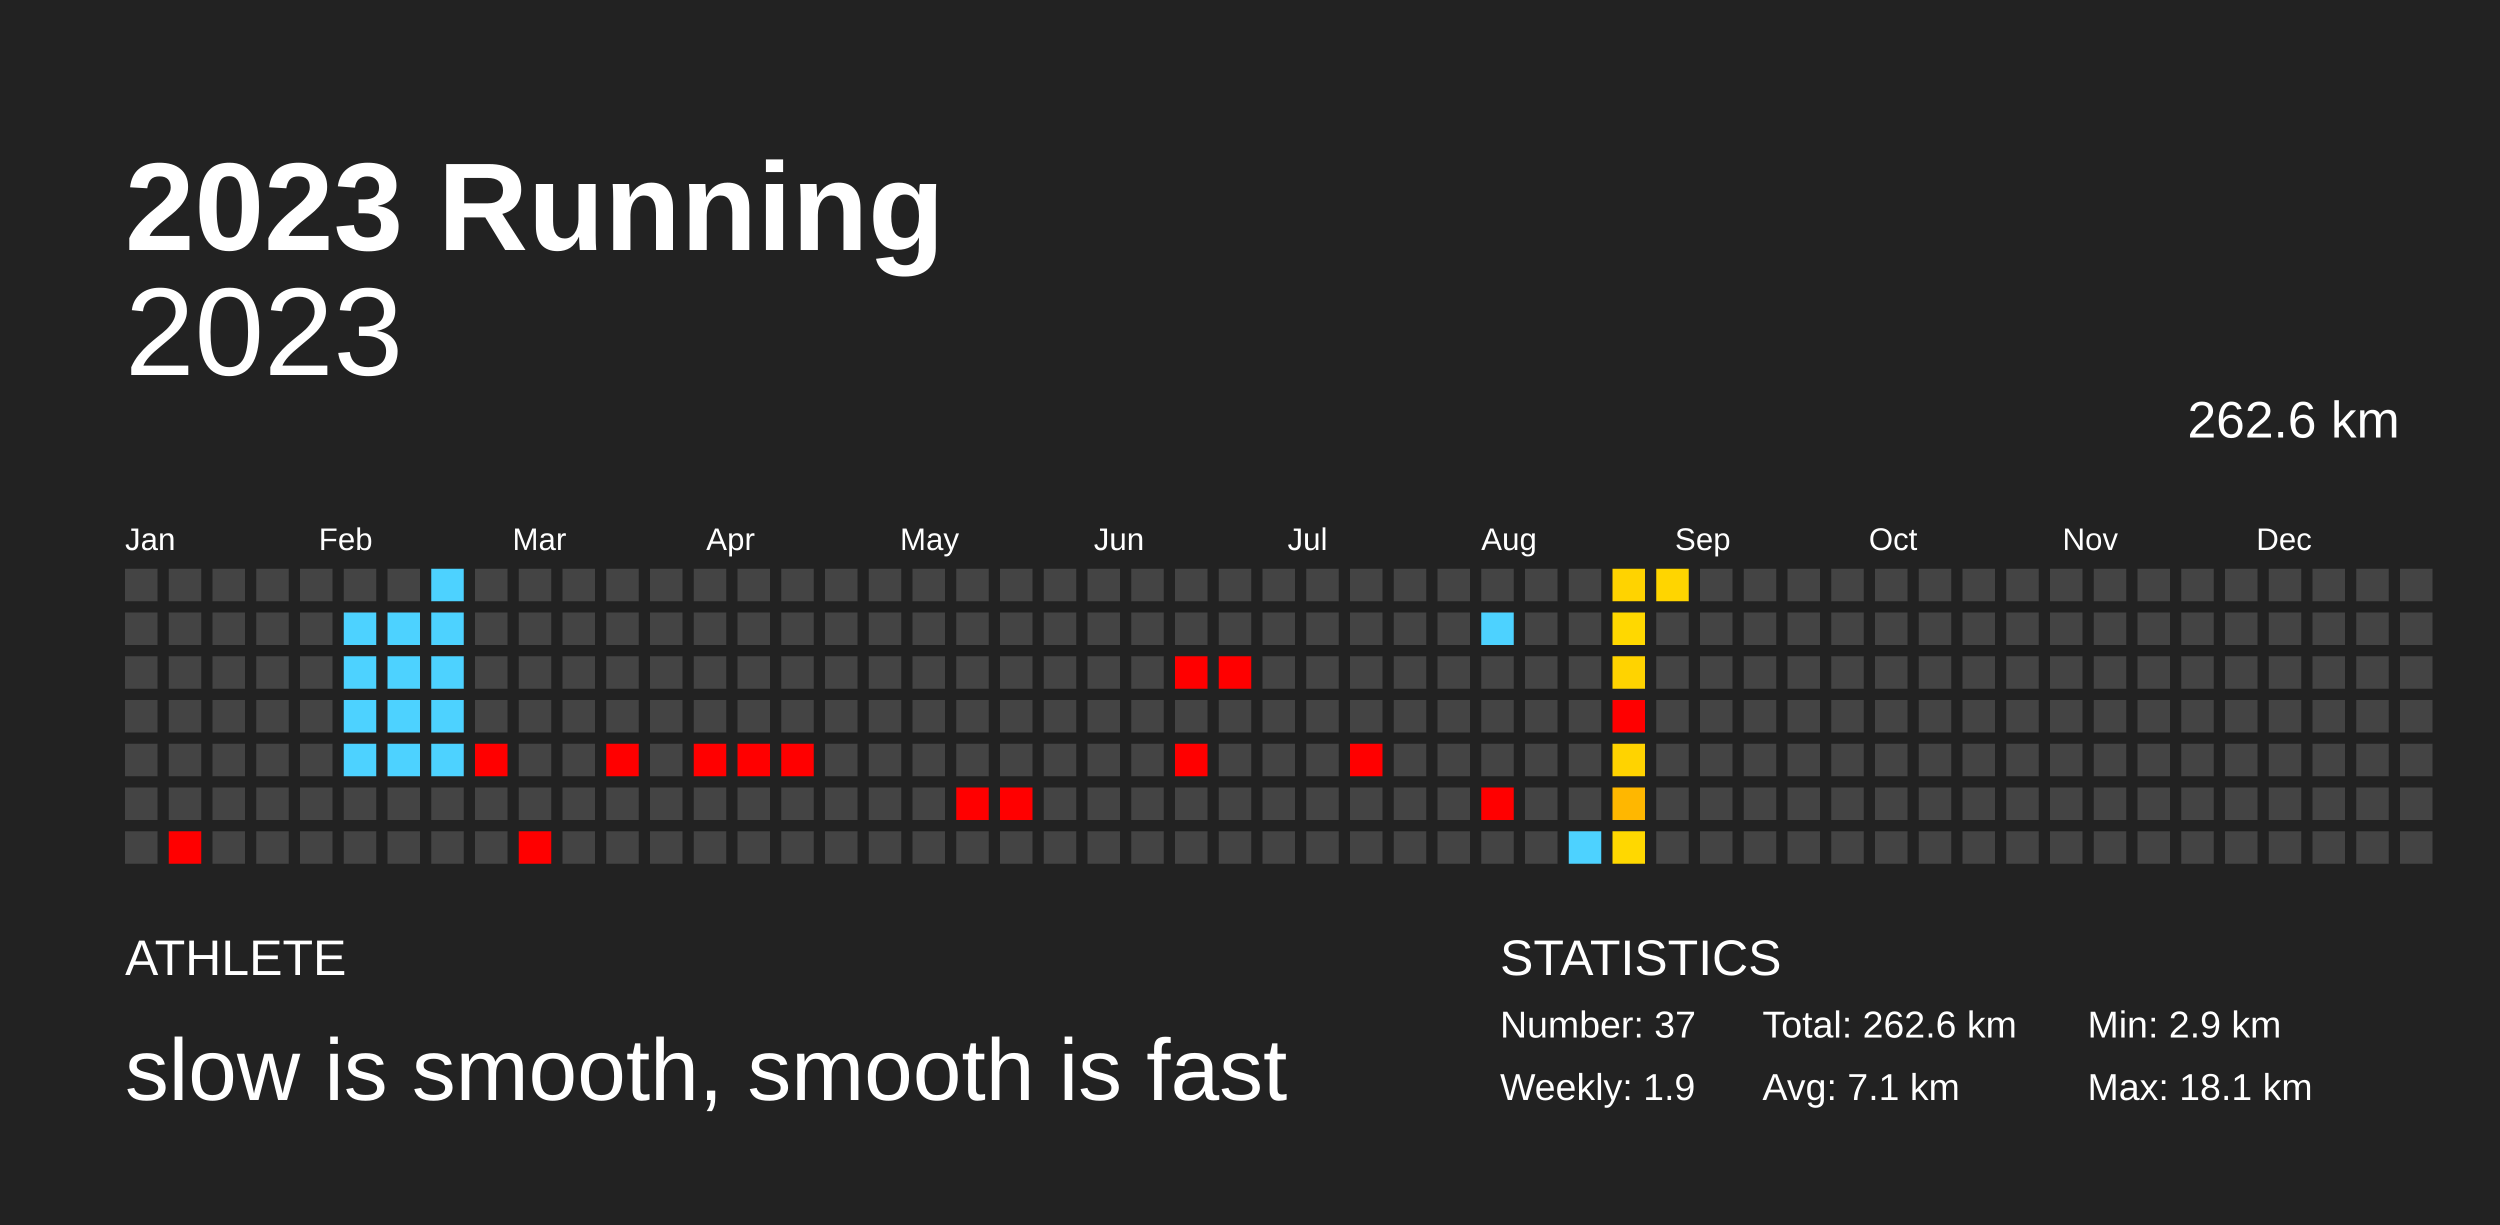
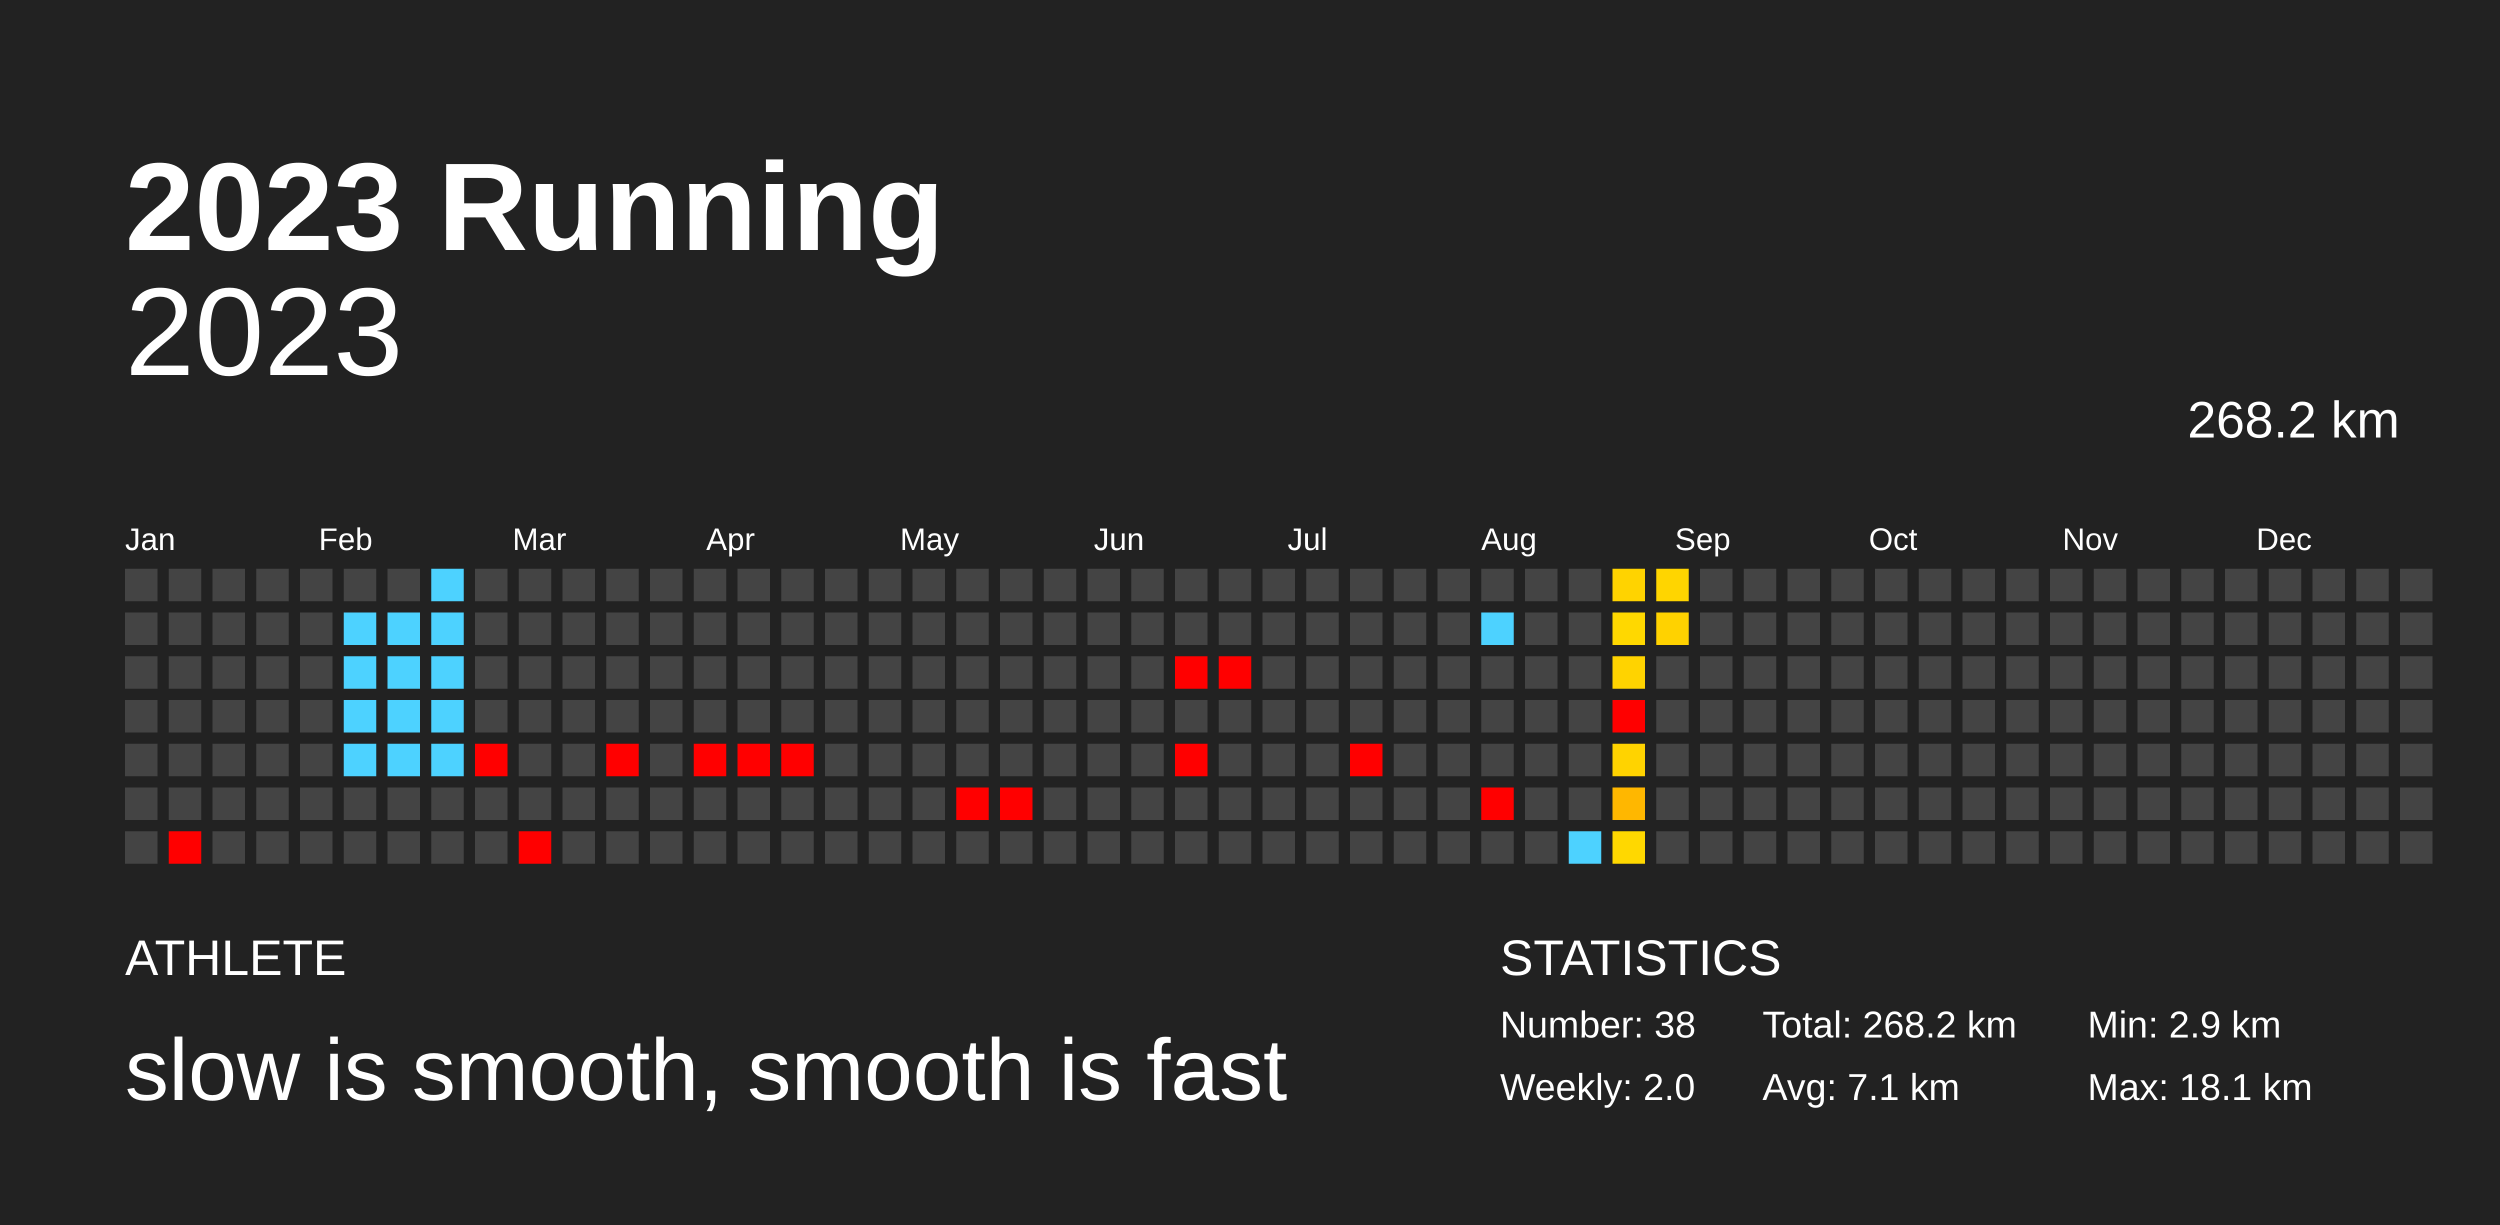
<svg xmlns="http://www.w3.org/2000/svg" baseProfile="full" height="98mm" version="1.1" viewBox="0,0,200,98" width="200mm">
  <defs />
  <rect fill="#222222" height="98" width="200" x="0" y="0" />
  <text fill="#FFFFFF" style="font-size:10px; font-family:Arial; font-weight:bold;" x="10" y="20">2023 Running</text>
  <text fill="#FFFFFF" style="font-size:4px; font-family:Arial" x="10" y="78">ATHLETE</text>
  <text fill="#FFFFFF" style="font-size:7px; font-family:Arial" x="10" y="88">slow is smooth, smooth is fast</text>
  <text fill="#FFFFFF" style="font-size:4px; font-family:Arial" x="120" y="78">STATISTICS</text>
-   <text fill="#FFFFFF" style="font-size:3px; font-family:Arial" x="120" y="83">Number: 37</text>
-   <text fill="#FFFFFF" style="font-size:3px; font-family:Arial" x="120" y="88">Weekly: 1.9</text>
-   <text fill="#FFFFFF" style="font-size:3px; font-family:Arial" x="141" y="83">Total: 262.6 km</text>
+   <text fill="#FFFFFF" style="font-size:3px; font-family:Arial" x="120" y="83">Number: 38</text>
+   <text fill="#FFFFFF" style="font-size:3px; font-family:Arial" x="120" y="88">Weekly: 2.0</text>
+   <text fill="#FFFFFF" style="font-size:3px; font-family:Arial" x="141" y="83">Total: 268.2 km</text>
  <text fill="#FFFFFF" style="font-size:3px; font-family:Arial" x="141" y="88">Avg: 7.1 km</text>
  <text fill="#FFFFFF" style="font-size:3px; font-family:Arial" x="167" y="83">Min: 2.9 km</text>
  <text fill="#FFFFFF" style="font-size:3px; font-family:Arial" x="167" y="88">Max: 18.1 km</text>
  <text alignment-baseline="hanging" fill="#FFFFFF" style="font-size:10.0px; font-family:Arial;" x="10" y="30">2023</text>
-   <text alignment-baseline="hanging" fill="#FFFFFF" style="font-size:4.125px; font-family:Arial;" x="175" y="35">262.6 km</text>
+   <text alignment-baseline="hanging" fill="#FFFFFF" style="font-size:4.125px; font-family:Arial;" x="175" y="35">268.2 km</text>
  <text fill="#FFFFFF" style="font-size:2.5px; font-family:Arial" x="10.0" y="44">Jan</text>
  <text fill="#FFFFFF" style="font-size:2.5px; font-family:Arial" x="25.5" y="44">Feb</text>
  <text fill="#FFFFFF" style="font-size:2.5px; font-family:Arial" x="41.0" y="44">Mar</text>
  <text fill="#FFFFFF" style="font-size:2.5px; font-family:Arial" x="56.5" y="44">Apr</text>
  <text fill="#FFFFFF" style="font-size:2.5px; font-family:Arial" x="72.0" y="44">May</text>
  <text fill="#FFFFFF" style="font-size:2.5px; font-family:Arial" x="87.5" y="44">Jun</text>
  <text fill="#FFFFFF" style="font-size:2.5px; font-family:Arial" x="103.0" y="44">Jul</text>
  <text fill="#FFFFFF" style="font-size:2.5px; font-family:Arial" x="118.5" y="44">Aug</text>
  <text fill="#FFFFFF" style="font-size:2.5px; font-family:Arial" x="134.0" y="44">Sep</text>
  <text fill="#FFFFFF" style="font-size:2.5px; font-family:Arial" x="149.5" y="44">Oct</text>
  <text fill="#FFFFFF" style="font-size:2.5px; font-family:Arial" x="165.0" y="44">Nov</text>
  <text fill="#FFFFFF" style="font-size:2.5px; font-family:Arial" x="180.5" y="44">Dec</text>
  <rect fill="#444444" height="2.6" width="2.6" x="10.0" y="45.5" />
  <rect fill="#444444" height="2.6" width="2.6" x="10.0" y="49.0" />
  <rect fill="#444444" height="2.6" width="2.6" x="10.0" y="52.5" />
  <rect fill="#444444" height="2.6" width="2.6" x="10.0" y="56.0" />
  <rect fill="#444444" height="2.6" width="2.6" x="10.0" y="59.5" />
  <rect fill="#444444" height="2.6" width="2.6" x="10.0" y="63.0" />
  <rect fill="#444444" height="2.6" width="2.6" x="10.0" y="66.5" />
  <rect fill="#444444" height="2.6" width="2.6" x="13.5" y="45.5" />
  <rect fill="#444444" height="2.6" width="2.6" x="13.5" y="49.0" />
  <rect fill="#444444" height="2.6" width="2.6" x="13.5" y="52.5" />
  <rect fill="#444444" height="2.6" width="2.6" x="13.5" y="56.0" />
  <rect fill="#444444" height="2.6" width="2.6" x="13.5" y="59.5" />
  <rect fill="#444444" height="2.6" width="2.6" x="13.5" y="63.0" />
  <rect fill="red" height="2.6" width="2.6" x="13.5" y="66.5" />
  <rect fill="#444444" height="2.6" width="2.6" x="17.0" y="45.5" />
  <rect fill="#444444" height="2.6" width="2.6" x="17.0" y="49.0" />
  <rect fill="#444444" height="2.6" width="2.6" x="17.0" y="52.5" />
  <rect fill="#444444" height="2.6" width="2.6" x="17.0" y="56.0" />
  <rect fill="#444444" height="2.6" width="2.6" x="17.0" y="59.5" />
  <rect fill="#444444" height="2.6" width="2.6" x="17.0" y="63.0" />
  <rect fill="#444444" height="2.6" width="2.6" x="17.0" y="66.5" />
  <rect fill="#444444" height="2.6" width="2.6" x="20.5" y="45.5" />
  <rect fill="#444444" height="2.6" width="2.6" x="20.5" y="49.0" />
  <rect fill="#444444" height="2.6" width="2.6" x="20.5" y="52.5" />
  <rect fill="#444444" height="2.6" width="2.6" x="20.5" y="56.0" />
  <rect fill="#444444" height="2.6" width="2.6" x="20.5" y="59.5" />
  <rect fill="#444444" height="2.6" width="2.6" x="20.5" y="63.0" />
  <rect fill="#444444" height="2.6" width="2.6" x="20.5" y="66.5" />
  <rect fill="#444444" height="2.6" width="2.6" x="24.0" y="45.5" />
  <rect fill="#444444" height="2.6" width="2.6" x="24.0" y="49.0" />
  <rect fill="#444444" height="2.6" width="2.6" x="24.0" y="52.5" />
  <rect fill="#444444" height="2.6" width="2.6" x="24.0" y="56.0" />
  <rect fill="#444444" height="2.6" width="2.6" x="24.0" y="59.5" />
  <rect fill="#444444" height="2.6" width="2.6" x="24.0" y="63.0" />
  <rect fill="#444444" height="2.6" width="2.6" x="24.0" y="66.5" />
  <rect fill="#444444" height="2.6" width="2.6" x="27.5" y="45.5" />
  <rect fill="#4dd2ff" height="2.6" width="2.6" x="27.5" y="49.0" />
  <rect fill="#4dd2ff" height="2.6" width="2.6" x="27.5" y="52.5" />
  <rect fill="#4dd2ff" height="2.6" width="2.6" x="27.5" y="56.0" />
  <rect fill="#4dd2ff" height="2.6" width="2.6" x="27.5" y="59.5" />
  <rect fill="#444444" height="2.6" width="2.6" x="27.5" y="63.0" />
  <rect fill="#444444" height="2.6" width="2.6" x="27.5" y="66.5" />
  <rect fill="#444444" height="2.6" width="2.6" x="31.0" y="45.5" />
  <rect fill="#4dd2ff" height="2.6" width="2.6" x="31.0" y="49.0" />
  <rect fill="#4dd2ff" height="2.6" width="2.6" x="31.0" y="52.5" />
  <rect fill="#4dd2ff" height="2.6" width="2.6" x="31.0" y="56.0" />
  <rect fill="#4dd2ff" height="2.6" width="2.6" x="31.0" y="59.5" />
  <rect fill="#444444" height="2.6" width="2.6" x="31.0" y="63.0" />
  <rect fill="#444444" height="2.6" width="2.6" x="31.0" y="66.5" />
  <rect fill="#4dd2ff" height="2.6" width="2.6" x="34.5" y="45.5" />
  <rect fill="#4dd2ff" height="2.6" width="2.6" x="34.5" y="49.0" />
  <rect fill="#4dd2ff" height="2.6" width="2.6" x="34.5" y="52.5" />
  <rect fill="#4dd2ff" height="2.6" width="2.6" x="34.5" y="56.0" />
  <rect fill="#4dd2ff" height="2.6" width="2.6" x="34.5" y="59.5" />
  <rect fill="#444444" height="2.6" width="2.6" x="34.5" y="63.0" />
  <rect fill="#444444" height="2.6" width="2.6" x="34.5" y="66.5" />
  <rect fill="#444444" height="2.6" width="2.6" x="38.0" y="45.5" />
  <rect fill="#444444" height="2.6" width="2.6" x="38.0" y="49.0" />
  <rect fill="#444444" height="2.6" width="2.6" x="38.0" y="52.5" />
  <rect fill="#444444" height="2.6" width="2.6" x="38.0" y="56.0" />
  <rect fill="red" height="2.6" width="2.6" x="38.0" y="59.5" />
  <rect fill="#444444" height="2.6" width="2.6" x="38.0" y="63.0" />
  <rect fill="#444444" height="2.6" width="2.6" x="38.0" y="66.5" />
  <rect fill="#444444" height="2.6" width="2.6" x="41.5" y="45.5" />
  <rect fill="#444444" height="2.6" width="2.6" x="41.5" y="49.0" />
  <rect fill="#444444" height="2.6" width="2.6" x="41.5" y="52.5" />
  <rect fill="#444444" height="2.6" width="2.6" x="41.5" y="56.0" />
  <rect fill="#444444" height="2.6" width="2.6" x="41.5" y="59.5" />
  <rect fill="#444444" height="2.6" width="2.6" x="41.5" y="63.0" />
  <rect fill="red" height="2.6" width="2.6" x="41.5" y="66.5" />
  <rect fill="#444444" height="2.6" width="2.6" x="45.0" y="45.5" />
  <rect fill="#444444" height="2.6" width="2.6" x="45.0" y="49.0" />
  <rect fill="#444444" height="2.6" width="2.6" x="45.0" y="52.5" />
  <rect fill="#444444" height="2.6" width="2.6" x="45.0" y="56.0" />
  <rect fill="#444444" height="2.6" width="2.6" x="45.0" y="59.5" />
  <rect fill="#444444" height="2.6" width="2.6" x="45.0" y="63.0" />
  <rect fill="#444444" height="2.6" width="2.6" x="45.0" y="66.5" />
  <rect fill="#444444" height="2.6" width="2.6" x="48.5" y="45.5" />
  <rect fill="#444444" height="2.6" width="2.6" x="48.5" y="49.0" />
  <rect fill="#444444" height="2.6" width="2.6" x="48.5" y="52.5" />
  <rect fill="#444444" height="2.6" width="2.6" x="48.5" y="56.0" />
  <rect fill="red" height="2.6" width="2.6" x="48.5" y="59.5" />
  <rect fill="#444444" height="2.6" width="2.6" x="48.5" y="63.0" />
  <rect fill="#444444" height="2.6" width="2.6" x="48.5" y="66.5" />
  <rect fill="#444444" height="2.6" width="2.6" x="52.0" y="45.5" />
  <rect fill="#444444" height="2.6" width="2.6" x="52.0" y="49.0" />
  <rect fill="#444444" height="2.6" width="2.6" x="52.0" y="52.5" />
  <rect fill="#444444" height="2.6" width="2.6" x="52.0" y="56.0" />
  <rect fill="#444444" height="2.6" width="2.6" x="52.0" y="59.5" />
  <rect fill="#444444" height="2.6" width="2.6" x="52.0" y="63.0" />
  <rect fill="#444444" height="2.6" width="2.6" x="52.0" y="66.5" />
  <rect fill="#444444" height="2.6" width="2.6" x="55.5" y="45.5" />
  <rect fill="#444444" height="2.6" width="2.6" x="55.5" y="49.0" />
  <rect fill="#444444" height="2.6" width="2.6" x="55.5" y="52.5" />
  <rect fill="#444444" height="2.6" width="2.6" x="55.5" y="56.0" />
  <rect fill="red" height="2.6" width="2.6" x="55.5" y="59.5" />
  <rect fill="#444444" height="2.6" width="2.6" x="55.5" y="63.0" />
  <rect fill="#444444" height="2.6" width="2.6" x="55.5" y="66.5" />
  <rect fill="#444444" height="2.6" width="2.6" x="59.0" y="45.5" />
  <rect fill="#444444" height="2.6" width="2.6" x="59.0" y="49.0" />
  <rect fill="#444444" height="2.6" width="2.6" x="59.0" y="52.5" />
  <rect fill="#444444" height="2.6" width="2.6" x="59.0" y="56.0" />
  <rect fill="red" height="2.6" width="2.6" x="59.0" y="59.5" />
  <rect fill="#444444" height="2.6" width="2.6" x="59.0" y="63.0" />
  <rect fill="#444444" height="2.6" width="2.6" x="59.0" y="66.5" />
  <rect fill="#444444" height="2.6" width="2.6" x="62.5" y="45.5" />
  <rect fill="#444444" height="2.6" width="2.6" x="62.5" y="49.0" />
  <rect fill="#444444" height="2.6" width="2.6" x="62.5" y="52.5" />
  <rect fill="#444444" height="2.6" width="2.6" x="62.5" y="56.0" />
  <rect fill="red" height="2.6" width="2.6" x="62.5" y="59.5" />
  <rect fill="#444444" height="2.6" width="2.6" x="62.5" y="63.0" />
  <rect fill="#444444" height="2.6" width="2.6" x="62.5" y="66.5" />
  <rect fill="#444444" height="2.6" width="2.6" x="66.0" y="45.5" />
  <rect fill="#444444" height="2.6" width="2.6" x="66.0" y="49.0" />
  <rect fill="#444444" height="2.6" width="2.6" x="66.0" y="52.5" />
  <rect fill="#444444" height="2.6" width="2.6" x="66.0" y="56.0" />
  <rect fill="#444444" height="2.6" width="2.6" x="66.0" y="59.5" />
  <rect fill="#444444" height="2.6" width="2.6" x="66.0" y="63.0" />
  <rect fill="#444444" height="2.6" width="2.6" x="66.0" y="66.5" />
  <rect fill="#444444" height="2.6" width="2.6" x="69.5" y="45.5" />
  <rect fill="#444444" height="2.6" width="2.6" x="69.5" y="49.0" />
  <rect fill="#444444" height="2.6" width="2.6" x="69.5" y="52.5" />
  <rect fill="#444444" height="2.6" width="2.6" x="69.5" y="56.0" />
  <rect fill="#444444" height="2.6" width="2.6" x="69.5" y="59.5" />
  <rect fill="#444444" height="2.6" width="2.6" x="69.5" y="63.0" />
  <rect fill="#444444" height="2.6" width="2.6" x="69.5" y="66.5" />
  <rect fill="#444444" height="2.6" width="2.6" x="73.0" y="45.5" />
  <rect fill="#444444" height="2.6" width="2.6" x="73.0" y="49.0" />
  <rect fill="#444444" height="2.6" width="2.6" x="73.0" y="52.5" />
  <rect fill="#444444" height="2.6" width="2.6" x="73.0" y="56.0" />
  <rect fill="#444444" height="2.6" width="2.6" x="73.0" y="59.5" />
  <rect fill="#444444" height="2.6" width="2.6" x="73.0" y="63.0" />
  <rect fill="#444444" height="2.6" width="2.6" x="73.0" y="66.5" />
  <rect fill="#444444" height="2.6" width="2.6" x="76.5" y="45.5" />
  <rect fill="#444444" height="2.6" width="2.6" x="76.5" y="49.0" />
  <rect fill="#444444" height="2.6" width="2.6" x="76.5" y="52.5" />
  <rect fill="#444444" height="2.6" width="2.6" x="76.5" y="56.0" />
  <rect fill="#444444" height="2.6" width="2.6" x="76.5" y="59.5" />
  <rect fill="red" height="2.6" width="2.6" x="76.5" y="63.0" />
  <rect fill="#444444" height="2.6" width="2.6" x="76.5" y="66.5" />
  <rect fill="#444444" height="2.6" width="2.6" x="80.0" y="45.5" />
  <rect fill="#444444" height="2.6" width="2.6" x="80.0" y="49.0" />
  <rect fill="#444444" height="2.6" width="2.6" x="80.0" y="52.5" />
  <rect fill="#444444" height="2.6" width="2.6" x="80.0" y="56.0" />
  <rect fill="#444444" height="2.6" width="2.6" x="80.0" y="59.5" />
  <rect fill="red" height="2.6" width="2.6" x="80.0" y="63.0" />
  <rect fill="#444444" height="2.6" width="2.6" x="80.0" y="66.5" />
  <rect fill="#444444" height="2.6" width="2.6" x="83.5" y="45.5" />
  <rect fill="#444444" height="2.6" width="2.6" x="83.5" y="49.0" />
  <rect fill="#444444" height="2.6" width="2.6" x="83.5" y="52.5" />
  <rect fill="#444444" height="2.6" width="2.6" x="83.5" y="56.0" />
  <rect fill="#444444" height="2.6" width="2.6" x="83.5" y="59.5" />
  <rect fill="#444444" height="2.6" width="2.6" x="83.5" y="63.0" />
  <rect fill="#444444" height="2.6" width="2.6" x="83.5" y="66.5" />
  <rect fill="#444444" height="2.6" width="2.6" x="87.0" y="45.5" />
  <rect fill="#444444" height="2.6" width="2.6" x="87.0" y="49.0" />
  <rect fill="#444444" height="2.6" width="2.6" x="87.0" y="52.5" />
  <rect fill="#444444" height="2.6" width="2.6" x="87.0" y="56.0" />
  <rect fill="#444444" height="2.6" width="2.6" x="87.0" y="59.5" />
  <rect fill="#444444" height="2.6" width="2.6" x="87.0" y="63.0" />
  <rect fill="#444444" height="2.6" width="2.6" x="87.0" y="66.5" />
  <rect fill="#444444" height="2.6" width="2.6" x="90.5" y="45.5" />
  <rect fill="#444444" height="2.6" width="2.6" x="90.5" y="49.0" />
  <rect fill="#444444" height="2.6" width="2.6" x="90.5" y="52.5" />
  <rect fill="#444444" height="2.6" width="2.6" x="90.5" y="56.0" />
  <rect fill="#444444" height="2.6" width="2.6" x="90.5" y="59.5" />
  <rect fill="#444444" height="2.6" width="2.6" x="90.5" y="63.0" />
  <rect fill="#444444" height="2.6" width="2.6" x="90.5" y="66.5" />
  <rect fill="#444444" height="2.6" width="2.6" x="94.0" y="45.5" />
  <rect fill="#444444" height="2.6" width="2.6" x="94.0" y="49.0" />
  <rect fill="red" height="2.6" width="2.6" x="94.0" y="52.5" />
  <rect fill="#444444" height="2.6" width="2.6" x="94.0" y="56.0" />
  <rect fill="red" height="2.6" width="2.6" x="94.0" y="59.5" />
  <rect fill="#444444" height="2.6" width="2.6" x="94.0" y="63.0" />
  <rect fill="#444444" height="2.6" width="2.6" x="94.0" y="66.5" />
  <rect fill="#444444" height="2.6" width="2.6" x="97.5" y="45.5" />
  <rect fill="#444444" height="2.6" width="2.6" x="97.5" y="49.0" />
  <rect fill="red" height="2.6" width="2.6" x="97.5" y="52.5" />
  <rect fill="#444444" height="2.6" width="2.6" x="97.5" y="56.0" />
  <rect fill="#444444" height="2.6" width="2.6" x="97.5" y="59.5" />
  <rect fill="#444444" height="2.6" width="2.6" x="97.5" y="63.0" />
  <rect fill="#444444" height="2.6" width="2.6" x="97.5" y="66.5" />
  <rect fill="#444444" height="2.6" width="2.6" x="101.0" y="45.5" />
  <rect fill="#444444" height="2.6" width="2.6" x="101.0" y="49.0" />
  <rect fill="#444444" height="2.6" width="2.6" x="101.0" y="52.5" />
  <rect fill="#444444" height="2.6" width="2.6" x="101.0" y="56.0" />
  <rect fill="#444444" height="2.6" width="2.6" x="101.0" y="59.5" />
  <rect fill="#444444" height="2.6" width="2.6" x="101.0" y="63.0" />
  <rect fill="#444444" height="2.6" width="2.6" x="101.0" y="66.5" />
  <rect fill="#444444" height="2.6" width="2.6" x="104.5" y="45.5" />
  <rect fill="#444444" height="2.6" width="2.6" x="104.5" y="49.0" />
  <rect fill="#444444" height="2.6" width="2.6" x="104.5" y="52.5" />
  <rect fill="#444444" height="2.6" width="2.6" x="104.5" y="56.0" />
  <rect fill="#444444" height="2.6" width="2.6" x="104.5" y="59.5" />
  <rect fill="#444444" height="2.6" width="2.6" x="104.5" y="63.0" />
  <rect fill="#444444" height="2.6" width="2.6" x="104.5" y="66.5" />
  <rect fill="#444444" height="2.6" width="2.6" x="108.0" y="45.5" />
  <rect fill="#444444" height="2.6" width="2.6" x="108.0" y="49.0" />
  <rect fill="#444444" height="2.6" width="2.6" x="108.0" y="52.5" />
  <rect fill="#444444" height="2.6" width="2.6" x="108.0" y="56.0" />
  <rect fill="red" height="2.6" width="2.6" x="108.0" y="59.5" />
  <rect fill="#444444" height="2.6" width="2.6" x="108.0" y="63.0" />
  <rect fill="#444444" height="2.6" width="2.6" x="108.0" y="66.5" />
  <rect fill="#444444" height="2.6" width="2.6" x="111.5" y="45.5" />
  <rect fill="#444444" height="2.6" width="2.6" x="111.5" y="49.0" />
  <rect fill="#444444" height="2.6" width="2.6" x="111.5" y="52.5" />
  <rect fill="#444444" height="2.6" width="2.6" x="111.5" y="56.0" />
  <rect fill="#444444" height="2.6" width="2.6" x="111.5" y="59.5" />
  <rect fill="#444444" height="2.6" width="2.6" x="111.5" y="63.0" />
  <rect fill="#444444" height="2.6" width="2.6" x="111.5" y="66.5" />
  <rect fill="#444444" height="2.6" width="2.6" x="115.0" y="45.5" />
  <rect fill="#444444" height="2.6" width="2.6" x="115.0" y="49.0" />
  <rect fill="#444444" height="2.6" width="2.6" x="115.0" y="52.5" />
  <rect fill="#444444" height="2.6" width="2.6" x="115.0" y="56.0" />
  <rect fill="#444444" height="2.6" width="2.6" x="115.0" y="59.5" />
  <rect fill="#444444" height="2.6" width="2.6" x="115.0" y="63.0" />
  <rect fill="#444444" height="2.6" width="2.6" x="115.0" y="66.5" />
  <rect fill="#444444" height="2.6" width="2.6" x="118.5" y="45.5" />
  <rect fill="#4dd2ff" height="2.6" width="2.6" x="118.5" y="49.0" />
  <rect fill="#444444" height="2.6" width="2.6" x="118.5" y="52.5" />
  <rect fill="#444444" height="2.6" width="2.6" x="118.5" y="56.0" />
  <rect fill="#444444" height="2.6" width="2.6" x="118.5" y="59.5" />
  <rect fill="red" height="2.6" width="2.6" x="118.5" y="63.0" />
  <rect fill="#444444" height="2.6" width="2.6" x="118.5" y="66.5" />
  <rect fill="#444444" height="2.6" width="2.6" x="122.0" y="45.5" />
  <rect fill="#444444" height="2.6" width="2.6" x="122.0" y="49.0" />
  <rect fill="#444444" height="2.6" width="2.6" x="122.0" y="52.5" />
  <rect fill="#444444" height="2.6" width="2.6" x="122.0" y="56.0" />
  <rect fill="#444444" height="2.6" width="2.6" x="122.0" y="59.5" />
  <rect fill="#444444" height="2.6" width="2.6" x="122.0" y="63.0" />
  <rect fill="#444444" height="2.6" width="2.6" x="122.0" y="66.5" />
  <rect fill="#444444" height="2.6" width="2.6" x="125.5" y="45.5" />
  <rect fill="#444444" height="2.6" width="2.6" x="125.5" y="49.0" />
  <rect fill="#444444" height="2.6" width="2.6" x="125.5" y="52.5" />
  <rect fill="#444444" height="2.6" width="2.6" x="125.5" y="56.0" />
  <rect fill="#444444" height="2.6" width="2.6" x="125.5" y="59.5" />
  <rect fill="#444444" height="2.6" width="2.6" x="125.5" y="63.0" />
  <rect fill="#4dd2ff" height="2.6" width="2.6" x="125.5" y="66.5" />
  <rect fill="#ffd300" height="2.6" width="2.6" x="129.0" y="45.5" />
  <rect fill="#ffd800" height="2.6" width="2.6" x="129.0" y="49.0" />
  <rect fill="#ffd300" height="2.6" width="2.6" x="129.0" y="52.5" />
  <rect fill="red" height="2.6" width="2.6" x="129.0" y="56.0" />
  <rect fill="#ffd300" height="2.6" width="2.6" x="129.0" y="59.5" />
  <rect fill="#ffb700" height="2.6" width="2.6" x="129.0" y="63.0" />
  <rect fill="#ffd800" height="2.6" width="2.6" x="129.0" y="66.5" />
  <rect fill="#ffd500" height="2.6" width="2.6" x="132.5" y="45.5" />
-   <rect fill="#444444" height="2.6" width="2.6" x="132.5" y="49.0" />
+   <rect fill="#ffd200" height="2.6" width="2.6" x="132.5" y="49.0" />
  <rect fill="#444444" height="2.6" width="2.6" x="132.5" y="52.5" />
  <rect fill="#444444" height="2.6" width="2.6" x="132.5" y="56.0" />
  <rect fill="#444444" height="2.6" width="2.6" x="132.5" y="59.5" />
  <rect fill="#444444" height="2.6" width="2.6" x="132.5" y="63.0" />
  <rect fill="#444444" height="2.6" width="2.6" x="132.5" y="66.5" />
  <rect fill="#444444" height="2.6" width="2.6" x="136.0" y="45.5" />
  <rect fill="#444444" height="2.6" width="2.6" x="136.0" y="49.0" />
  <rect fill="#444444" height="2.6" width="2.6" x="136.0" y="52.5" />
  <rect fill="#444444" height="2.6" width="2.6" x="136.0" y="56.0" />
  <rect fill="#444444" height="2.6" width="2.6" x="136.0" y="59.5" />
  <rect fill="#444444" height="2.6" width="2.6" x="136.0" y="63.0" />
  <rect fill="#444444" height="2.6" width="2.6" x="136.0" y="66.5" />
  <rect fill="#444444" height="2.6" width="2.6" x="139.5" y="45.5" />
  <rect fill="#444444" height="2.6" width="2.6" x="139.5" y="49.0" />
  <rect fill="#444444" height="2.6" width="2.6" x="139.5" y="52.5" />
  <rect fill="#444444" height="2.6" width="2.6" x="139.5" y="56.0" />
  <rect fill="#444444" height="2.6" width="2.6" x="139.5" y="59.5" />
  <rect fill="#444444" height="2.6" width="2.6" x="139.5" y="63.0" />
  <rect fill="#444444" height="2.6" width="2.6" x="139.5" y="66.5" />
  <rect fill="#444444" height="2.6" width="2.6" x="143.0" y="45.5" />
  <rect fill="#444444" height="2.6" width="2.6" x="143.0" y="49.0" />
  <rect fill="#444444" height="2.6" width="2.6" x="143.0" y="52.5" />
  <rect fill="#444444" height="2.6" width="2.6" x="143.0" y="56.0" />
  <rect fill="#444444" height="2.6" width="2.6" x="143.0" y="59.5" />
  <rect fill="#444444" height="2.6" width="2.6" x="143.0" y="63.0" />
  <rect fill="#444444" height="2.6" width="2.6" x="143.0" y="66.5" />
  <rect fill="#444444" height="2.6" width="2.6" x="146.5" y="45.5" />
  <rect fill="#444444" height="2.6" width="2.6" x="146.5" y="49.0" />
  <rect fill="#444444" height="2.6" width="2.6" x="146.5" y="52.5" />
  <rect fill="#444444" height="2.6" width="2.6" x="146.5" y="56.0" />
  <rect fill="#444444" height="2.6" width="2.6" x="146.5" y="59.5" />
  <rect fill="#444444" height="2.6" width="2.6" x="146.5" y="63.0" />
  <rect fill="#444444" height="2.6" width="2.6" x="146.5" y="66.5" />
  <rect fill="#444444" height="2.6" width="2.6" x="150.0" y="45.5" />
  <rect fill="#444444" height="2.6" width="2.6" x="150.0" y="49.0" />
  <rect fill="#444444" height="2.6" width="2.6" x="150.0" y="52.5" />
  <rect fill="#444444" height="2.6" width="2.6" x="150.0" y="56.0" />
  <rect fill="#444444" height="2.6" width="2.6" x="150.0" y="59.5" />
  <rect fill="#444444" height="2.6" width="2.6" x="150.0" y="63.0" />
  <rect fill="#444444" height="2.6" width="2.6" x="150.0" y="66.5" />
  <rect fill="#444444" height="2.6" width="2.6" x="153.5" y="45.5" />
  <rect fill="#444444" height="2.6" width="2.6" x="153.5" y="49.0" />
  <rect fill="#444444" height="2.6" width="2.6" x="153.5" y="52.5" />
  <rect fill="#444444" height="2.6" width="2.6" x="153.5" y="56.0" />
  <rect fill="#444444" height="2.6" width="2.6" x="153.5" y="59.5" />
  <rect fill="#444444" height="2.6" width="2.6" x="153.5" y="63.0" />
  <rect fill="#444444" height="2.6" width="2.6" x="153.5" y="66.5" />
  <rect fill="#444444" height="2.6" width="2.6" x="157.0" y="45.5" />
  <rect fill="#444444" height="2.6" width="2.6" x="157.0" y="49.0" />
  <rect fill="#444444" height="2.6" width="2.6" x="157.0" y="52.5" />
  <rect fill="#444444" height="2.6" width="2.6" x="157.0" y="56.0" />
  <rect fill="#444444" height="2.6" width="2.6" x="157.0" y="59.5" />
  <rect fill="#444444" height="2.6" width="2.6" x="157.0" y="63.0" />
  <rect fill="#444444" height="2.6" width="2.6" x="157.0" y="66.5" />
  <rect fill="#444444" height="2.6" width="2.6" x="160.5" y="45.5" />
  <rect fill="#444444" height="2.6" width="2.6" x="160.5" y="49.0" />
  <rect fill="#444444" height="2.6" width="2.6" x="160.5" y="52.5" />
  <rect fill="#444444" height="2.6" width="2.6" x="160.5" y="56.0" />
  <rect fill="#444444" height="2.6" width="2.6" x="160.5" y="59.5" />
  <rect fill="#444444" height="2.6" width="2.6" x="160.5" y="63.0" />
  <rect fill="#444444" height="2.6" width="2.6" x="160.5" y="66.5" />
  <rect fill="#444444" height="2.6" width="2.6" x="164.0" y="45.5" />
  <rect fill="#444444" height="2.6" width="2.6" x="164.0" y="49.0" />
  <rect fill="#444444" height="2.6" width="2.6" x="164.0" y="52.5" />
  <rect fill="#444444" height="2.6" width="2.6" x="164.0" y="56.0" />
  <rect fill="#444444" height="2.6" width="2.6" x="164.0" y="59.5" />
  <rect fill="#444444" height="2.6" width="2.6" x="164.0" y="63.0" />
  <rect fill="#444444" height="2.6" width="2.6" x="164.0" y="66.5" />
  <rect fill="#444444" height="2.6" width="2.6" x="167.5" y="45.5" />
  <rect fill="#444444" height="2.6" width="2.6" x="167.5" y="49.0" />
  <rect fill="#444444" height="2.6" width="2.6" x="167.5" y="52.5" />
  <rect fill="#444444" height="2.6" width="2.6" x="167.5" y="56.0" />
  <rect fill="#444444" height="2.6" width="2.6" x="167.5" y="59.5" />
  <rect fill="#444444" height="2.6" width="2.6" x="167.5" y="63.0" />
  <rect fill="#444444" height="2.6" width="2.6" x="167.5" y="66.5" />
  <rect fill="#444444" height="2.6" width="2.6" x="171.0" y="45.5" />
  <rect fill="#444444" height="2.6" width="2.6" x="171.0" y="49.0" />
  <rect fill="#444444" height="2.6" width="2.6" x="171.0" y="52.5" />
  <rect fill="#444444" height="2.6" width="2.6" x="171.0" y="56.0" />
  <rect fill="#444444" height="2.6" width="2.6" x="171.0" y="59.5" />
  <rect fill="#444444" height="2.6" width="2.6" x="171.0" y="63.0" />
  <rect fill="#444444" height="2.6" width="2.6" x="171.0" y="66.5" />
  <rect fill="#444444" height="2.6" width="2.6" x="174.5" y="45.5" />
  <rect fill="#444444" height="2.6" width="2.6" x="174.5" y="49.0" />
  <rect fill="#444444" height="2.6" width="2.6" x="174.5" y="52.5" />
  <rect fill="#444444" height="2.6" width="2.6" x="174.5" y="56.0" />
  <rect fill="#444444" height="2.6" width="2.6" x="174.5" y="59.5" />
  <rect fill="#444444" height="2.6" width="2.6" x="174.5" y="63.0" />
  <rect fill="#444444" height="2.6" width="2.6" x="174.5" y="66.5" />
  <rect fill="#444444" height="2.6" width="2.6" x="178.0" y="45.5" />
  <rect fill="#444444" height="2.6" width="2.6" x="178.0" y="49.0" />
  <rect fill="#444444" height="2.6" width="2.6" x="178.0" y="52.5" />
  <rect fill="#444444" height="2.6" width="2.6" x="178.0" y="56.0" />
  <rect fill="#444444" height="2.6" width="2.6" x="178.0" y="59.5" />
  <rect fill="#444444" height="2.6" width="2.6" x="178.0" y="63.0" />
  <rect fill="#444444" height="2.6" width="2.6" x="178.0" y="66.5" />
  <rect fill="#444444" height="2.6" width="2.6" x="181.5" y="45.5" />
  <rect fill="#444444" height="2.6" width="2.6" x="181.5" y="49.0" />
  <rect fill="#444444" height="2.6" width="2.6" x="181.5" y="52.5" />
  <rect fill="#444444" height="2.6" width="2.6" x="181.5" y="56.0" />
  <rect fill="#444444" height="2.6" width="2.6" x="181.5" y="59.5" />
  <rect fill="#444444" height="2.6" width="2.6" x="181.5" y="63.0" />
  <rect fill="#444444" height="2.6" width="2.6" x="181.5" y="66.5" />
  <rect fill="#444444" height="2.6" width="2.6" x="185.0" y="45.5" />
  <rect fill="#444444" height="2.6" width="2.6" x="185.0" y="49.0" />
  <rect fill="#444444" height="2.6" width="2.6" x="185.0" y="52.5" />
  <rect fill="#444444" height="2.6" width="2.6" x="185.0" y="56.0" />
  <rect fill="#444444" height="2.6" width="2.6" x="185.0" y="59.5" />
  <rect fill="#444444" height="2.6" width="2.6" x="185.0" y="63.0" />
  <rect fill="#444444" height="2.6" width="2.6" x="185.0" y="66.5" />
  <rect fill="#444444" height="2.6" width="2.6" x="188.5" y="45.5" />
  <rect fill="#444444" height="2.6" width="2.6" x="188.5" y="49.0" />
  <rect fill="#444444" height="2.6" width="2.6" x="188.5" y="52.5" />
  <rect fill="#444444" height="2.6" width="2.6" x="188.5" y="56.0" />
  <rect fill="#444444" height="2.6" width="2.6" x="188.5" y="59.5" />
  <rect fill="#444444" height="2.6" width="2.6" x="188.5" y="63.0" />
  <rect fill="#444444" height="2.6" width="2.6" x="188.5" y="66.5" />
  <rect fill="#444444" height="2.6" width="2.6" x="192.0" y="45.5" />
  <rect fill="#444444" height="2.6" width="2.6" x="192.0" y="49.0" />
  <rect fill="#444444" height="2.6" width="2.6" x="192.0" y="52.5" />
  <rect fill="#444444" height="2.6" width="2.6" x="192.0" y="56.0" />
  <rect fill="#444444" height="2.6" width="2.6" x="192.0" y="59.5" />
  <rect fill="#444444" height="2.6" width="2.6" x="192.0" y="63.0" />
  <rect fill="#444444" height="2.6" width="2.6" x="192.0" y="66.5" />
</svg>
